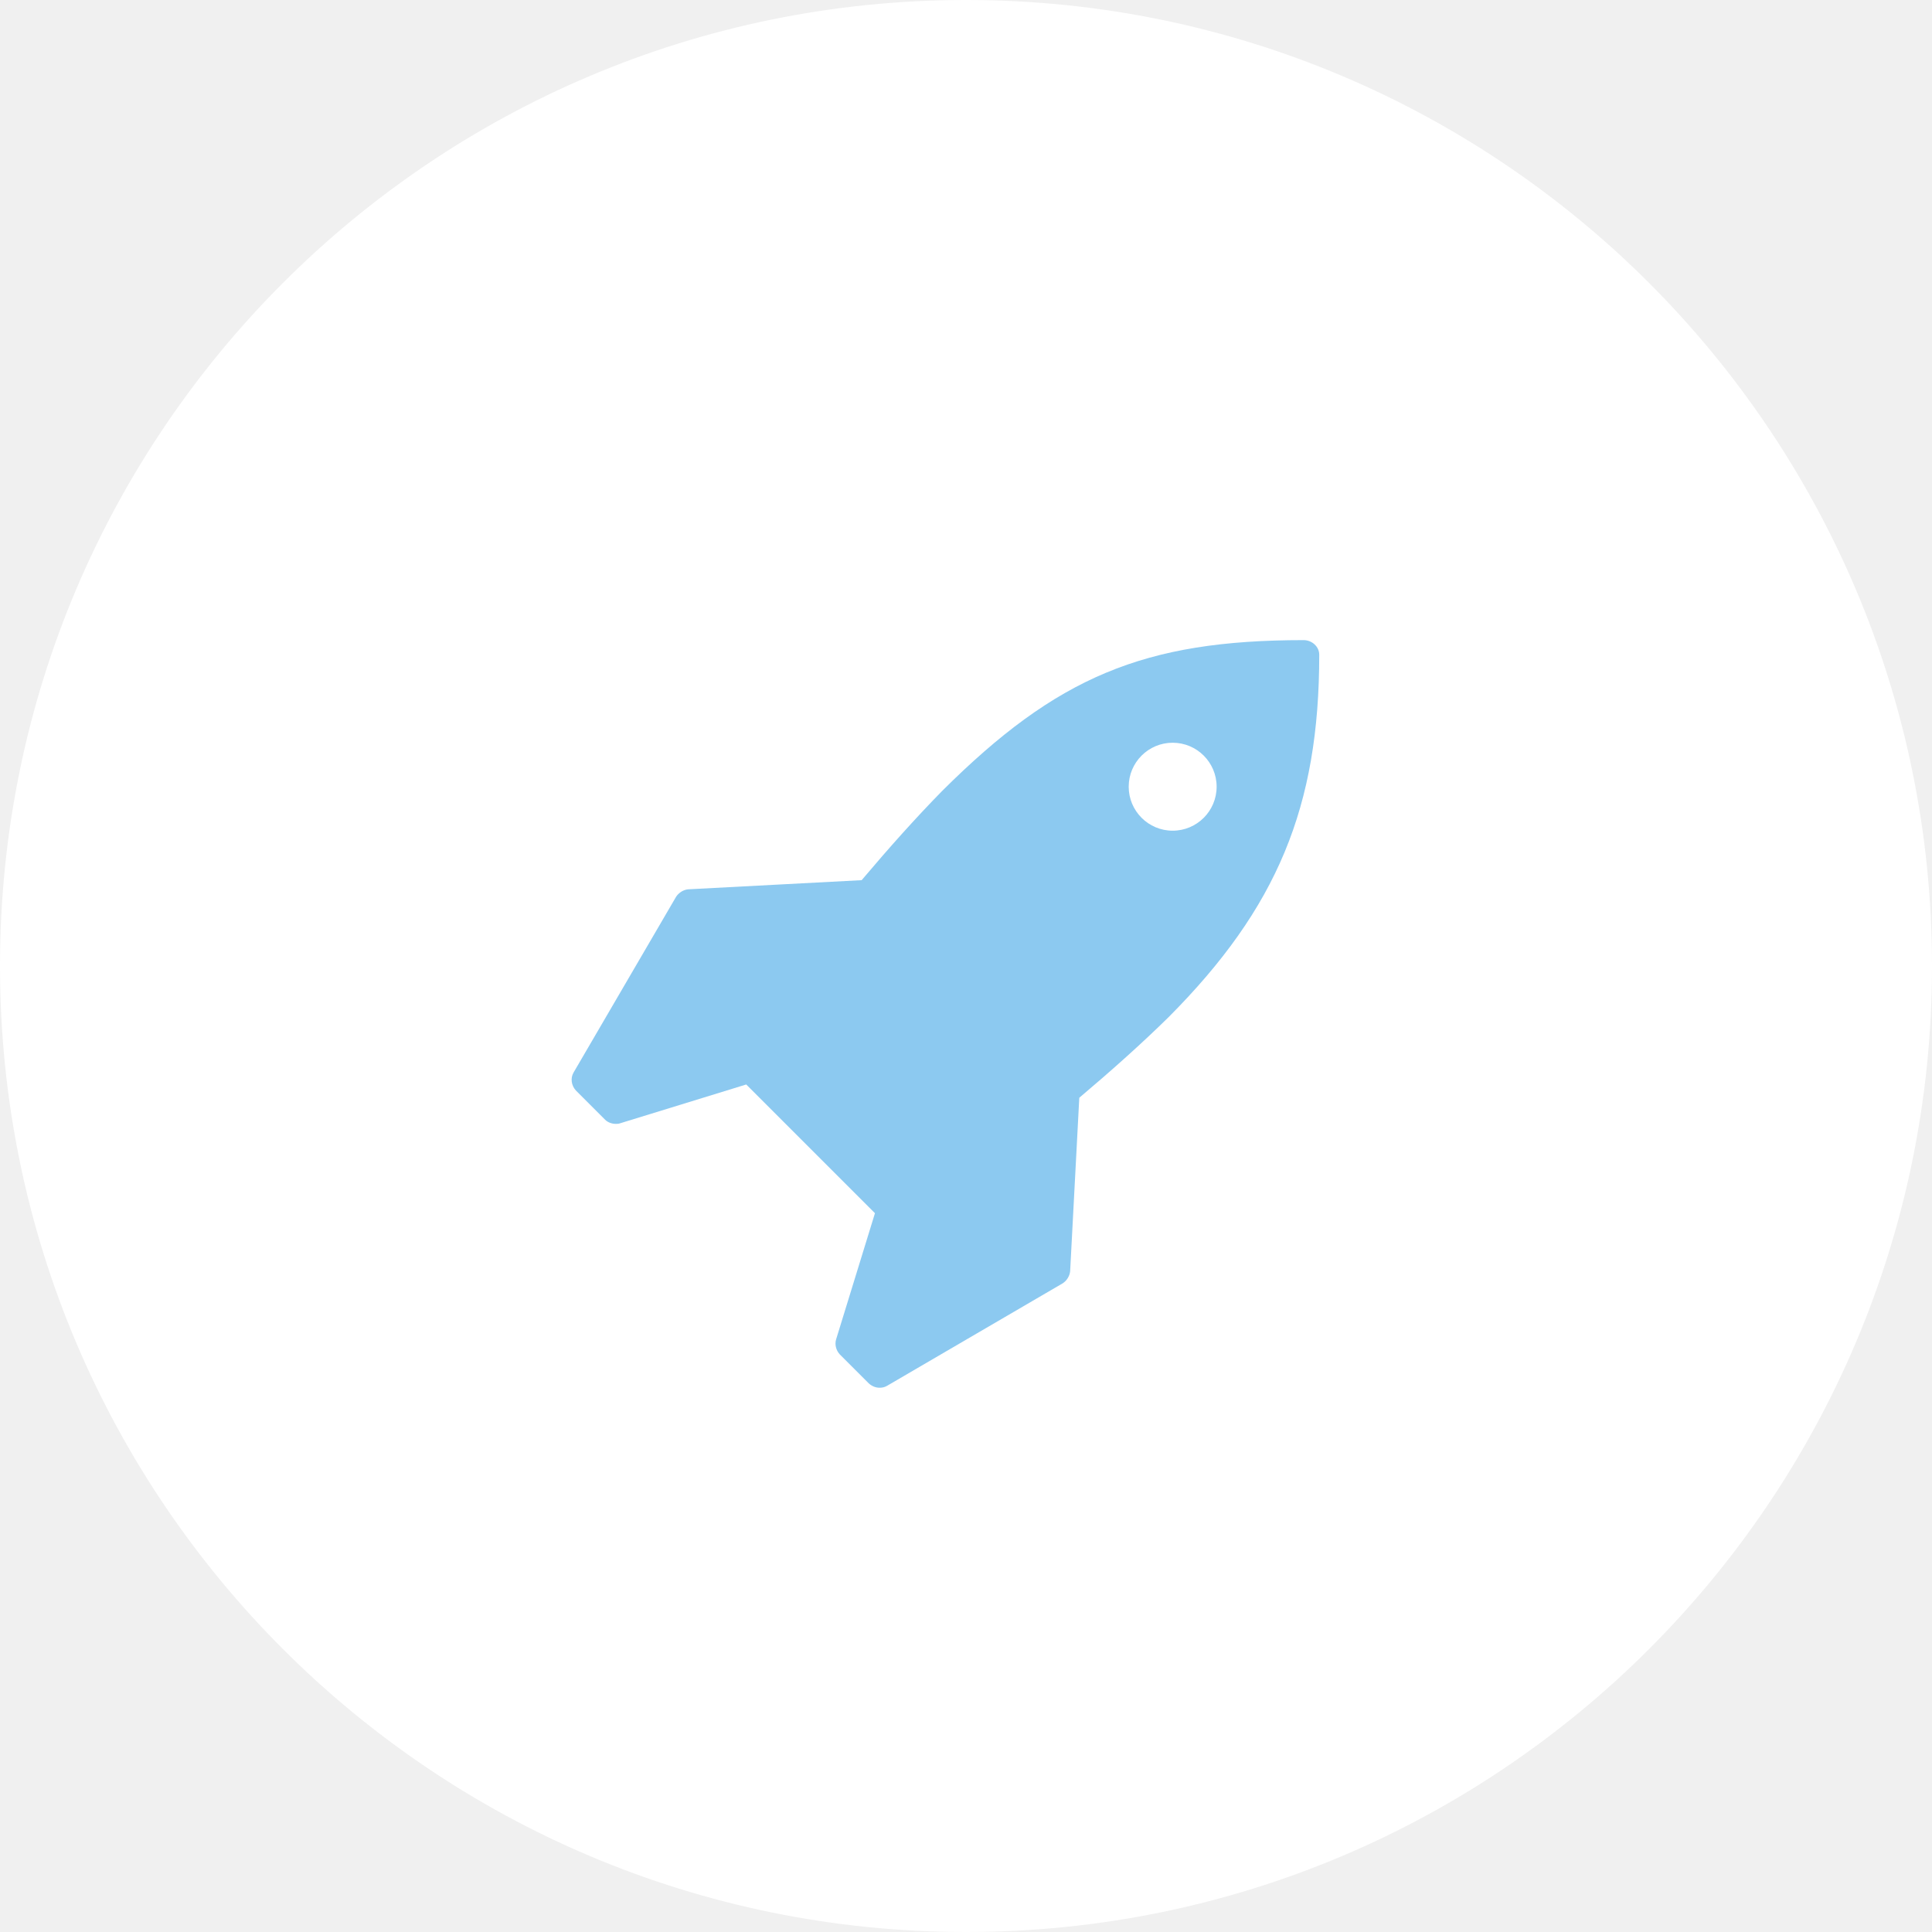
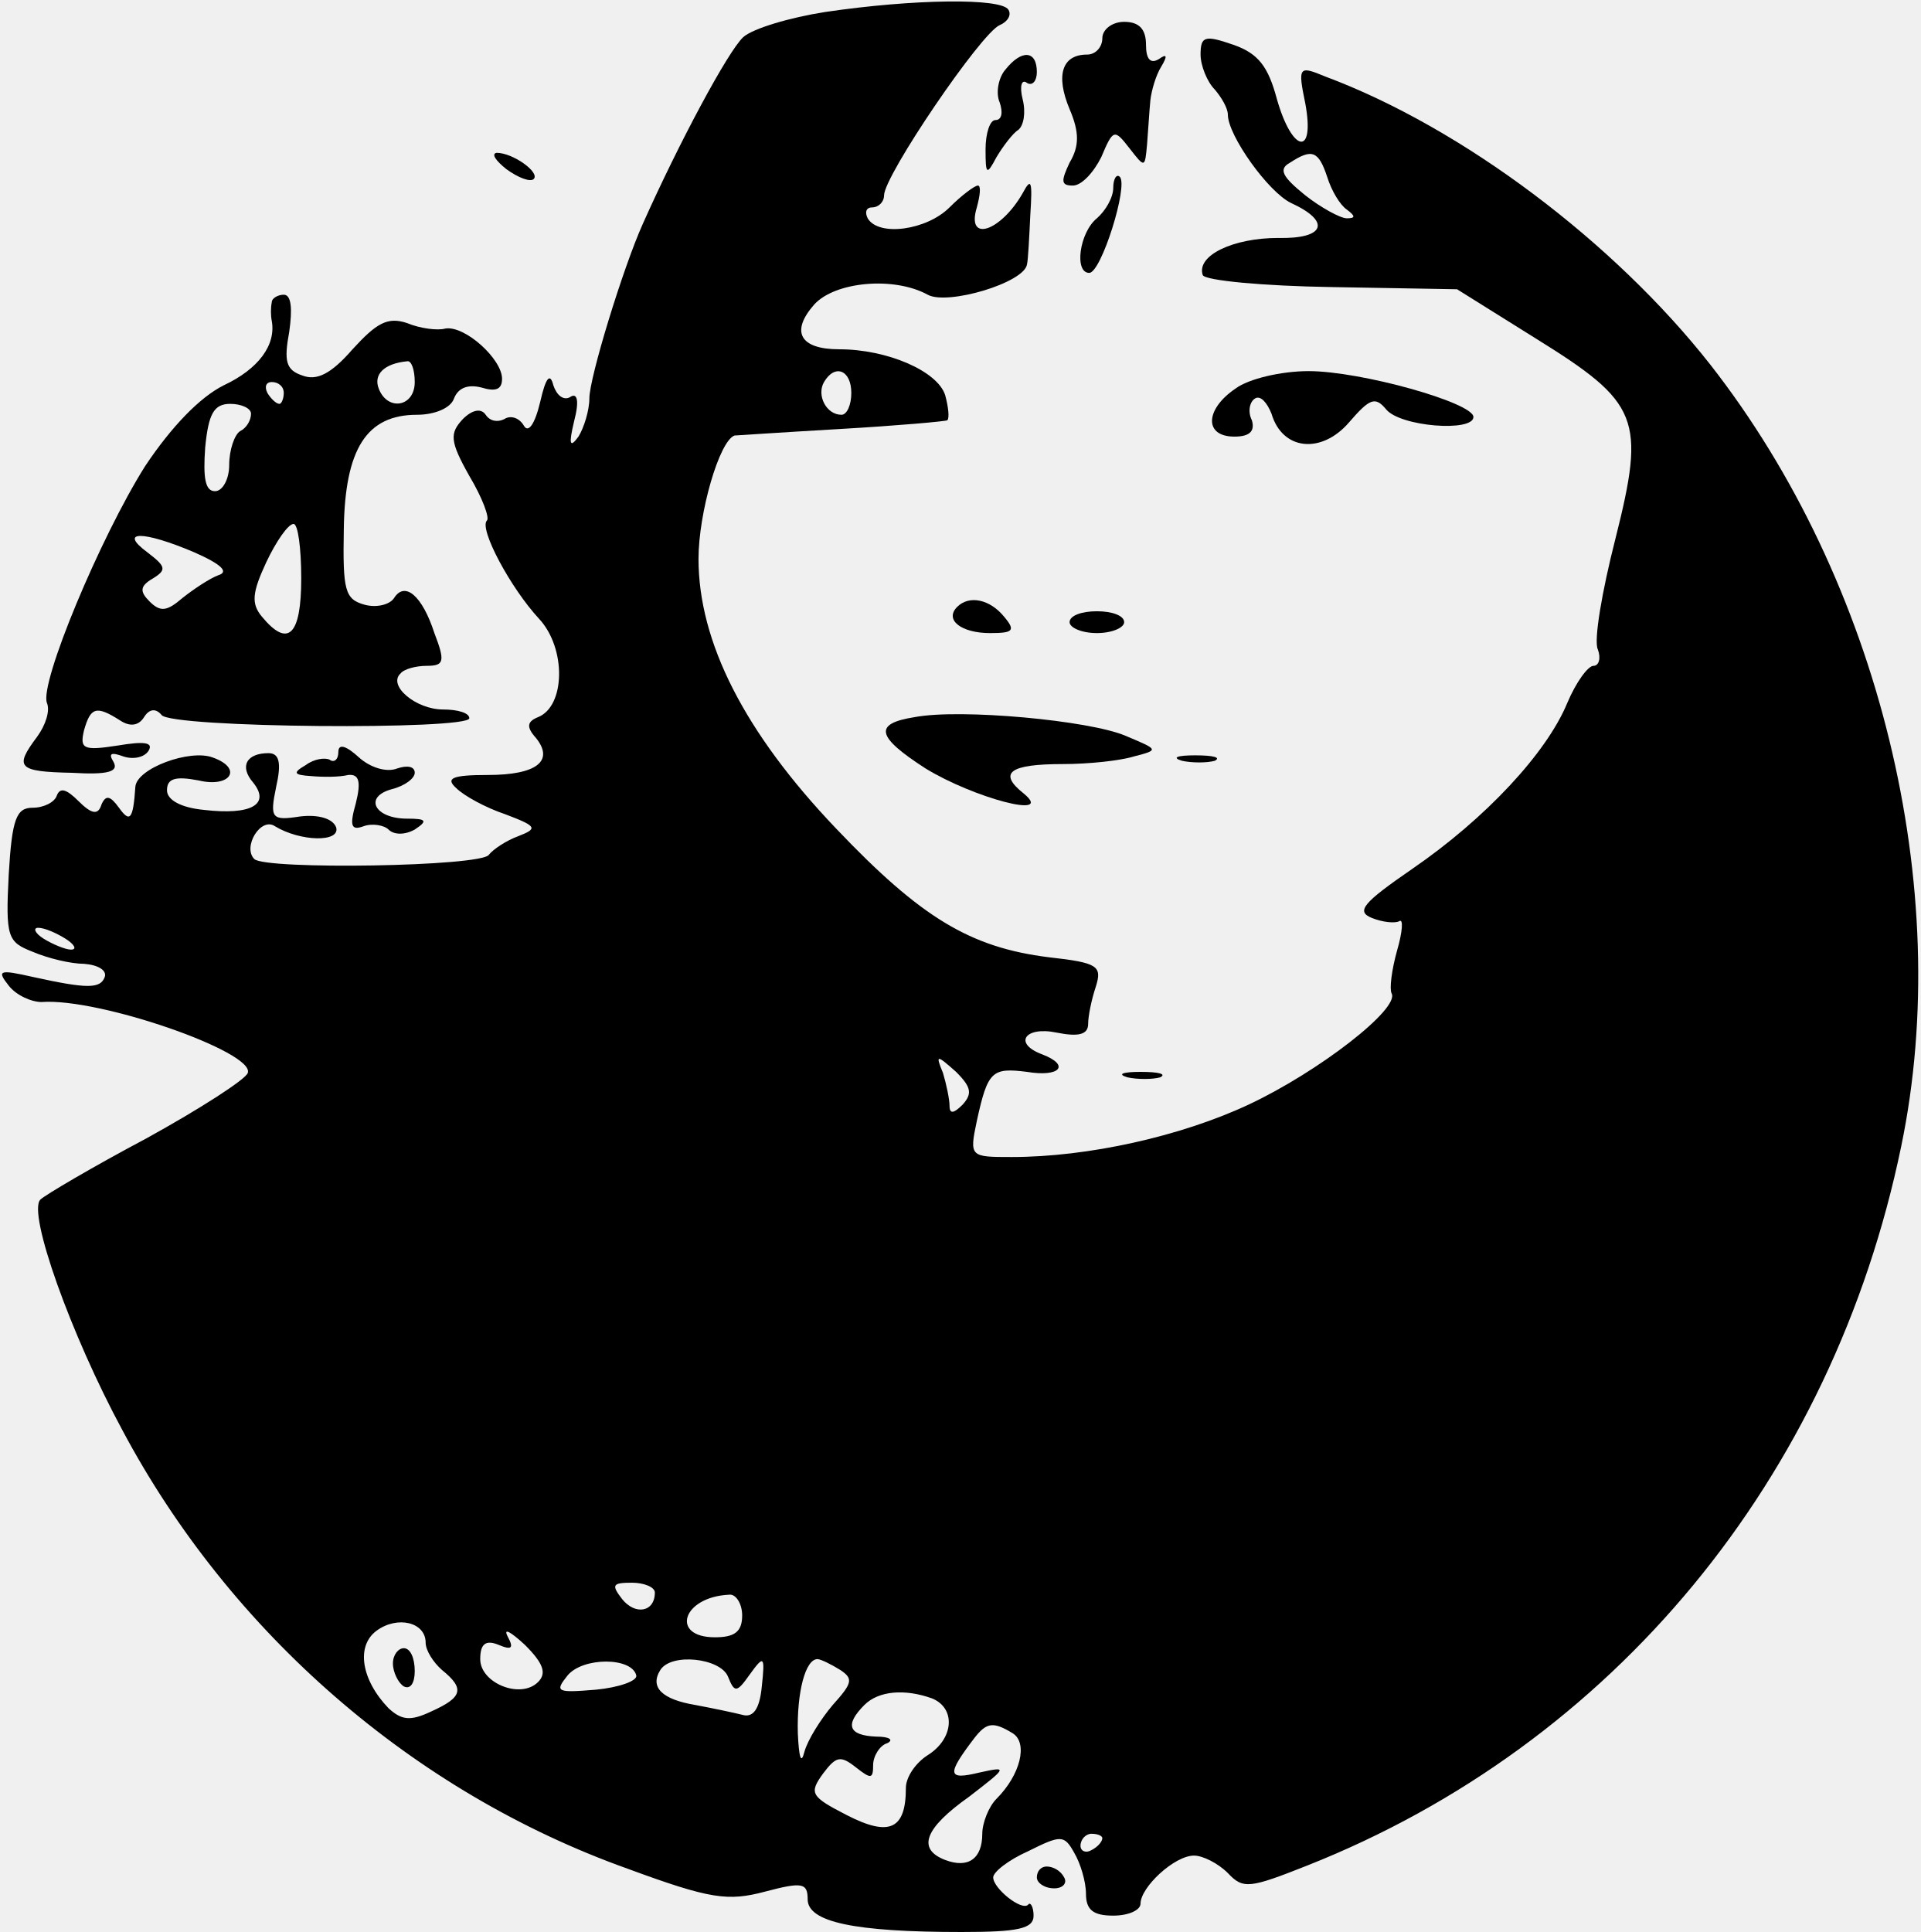
- <svg xmlns="http://www.w3.org/2000/svg" version="1.1" id="Layer_1" x="0px" y="0px" width="85px" height="85px" viewBox="0 0 80 80" enable-background="new 0 0 80 80" xml:space="preserve">
-   <g>
-     <path fill="#FFFFFF" d="M40,0c22.091,0,40,17.909,40,40S62.091,80,40,80S0,62.091,0,40S17.909,0,40,0z" />
-   </g>
-   <g>
-     <path fill="#8cc9f0" d="M50.378,32.576c0,1.005-0.815,1.821-1.821,1.821c-1.005,0-1.82-0.816-1.82-1.821    c0-1.005,0.815-1.821,1.82-1.821C49.563,30.755,50.378,31.571,50.378,32.576z M54.627,27.113c0-0.341-0.304-0.607-0.646-0.607    c-6.601,0-10.223,1.518-14.964,6.241c-1.081,1.1-2.2,2.352-3.338,3.699l-7.188,0.379c-0.19,0.019-0.379,0.133-0.493,0.304    l-4.249,7.284c-0.133,0.228-0.095,0.53,0.095,0.739l1.214,1.215c0.114,0.113,0.285,0.17,0.437,0.17c0.057,0,0.114,0,0.17-0.02    l5.235-1.611l5.33,5.33l-1.612,5.236c-0.057,0.209,0,0.437,0.152,0.606l1.214,1.214c0.133,0.114,0.284,0.171,0.436,0.171    c0.114,0,0.208-0.021,0.304-0.075l7.283-4.25c0.171-0.113,0.284-0.304,0.305-0.492l0.379-7.19c1.347-1.138,2.599-2.257,3.699-3.339    C52.882,37.603,54.627,33.411,54.627,27.113z" />
+ <svg xmlns="http://www.w3.org/2000/svg" version="1.0" width="176pt" height="177pt" viewBox="0 0 176 177" preserveAspectRatio="xMidYMid meet">
+   <g transform="translate(0,177) scale(0.1,-0.1)" fill="#000000" stroke="none">
+     <path d="M756 1759 c-32 -5 -66 -15 -75 -23 -14 -13 -59 -97 -92 -171 -18 -40 -49 -141 -49 -160 0 -11 -5 -27 -10 -35 -8 -11 -9 -7 -4 14 5 19 3 27 -4 22 -6 -3 -12 2 -15 11 -3 12 -7 7 -12 -15 -5 -21 -11 -29 -15 -22 -4 7 -12 10 -18 6 -6 -3 -13 -2 -17 4 -4 6 -12 5 -21 -4 -12 -13 -12 -20 6 -52 12 -20 19 -39 16 -41 -7 -8 22 -62 48 -90 25 -27 24 -80 -1 -90 -10 -4 -11 -9 -2 -19 17 -21 1 -34 -44 -34 -33 0 -39 -3 -29 -12 7 -7 27 -18 45 -24 29 -11 30 -13 12 -20 -11 -4 -23 -12 -27 -17 -6 -11 -205 -14 -215 -4 -11 11 6 39 19 30 23 -14 60 -15 56 -1 -3 8 -16 12 -33 10 -26 -4 -28 -2 -22 27 5 22 3 31 -7 31 -20 0 -27 -12 -14 -27 16 -20 -2 -30 -45 -25 -21 2 -34 9 -34 18 0 11 8 13 29 9 29 -7 41 11 13 21 -21 8 -70 -10 -71 -27 -2 -30 -5 -33 -15 -19 -8 11 -12 12 -16 3 -3 -10 -9 -9 -21 3 -11 11 -17 13 -20 5 -2 -6 -12 -11 -22 -11 -15 0 -19 -10 -22 -61 -3 -58 -1 -62 22 -71 14 -6 35 -11 47 -11 13 -1 21 -6 19 -12 -4 -11 -16 -11 -66 0 -31 7 -33 6 -22 -8 7 -9 21 -15 30 -15 53 4 196 -46 189 -65 -2 -6 -44 -33 -93 -60 -49 -26 -93 -52 -97 -56 -12 -12 28 -124 75 -211 99 -186 267 -332 463 -402 76 -28 92 -30 126 -21 34 9 39 8 39 -7 0 -21 43 -30 141 -30 52 0 66 3 66 15 0 8 -3 13 -5 10 -6 -6 -32 15 -32 25 0 5 14 16 32 24 30 15 33 15 42 -1 6 -10 11 -27 11 -38 0 -15 7 -20 25 -20 14 0 25 5 25 11 0 15 31 44 49 44 8 0 22 -7 31 -16 14 -15 20 -14 73 7 280 111 481 354 544 659 49 236 -20 518 -175 716 -88 112 -227 217 -353 264 -24 10 -25 9 -18 -25 9 -49 -12 -45 -26 4 -8 30 -17 42 -40 50 -26 9 -30 8 -30 -9 0 -10 6 -25 13 -32 6 -7 12 -17 12 -23 0 -19 37 -71 58 -81 37 -17 31 -33 -12 -32 -41 0 -75 -16 -69 -34 2 -5 55 -10 118 -11 l115 -2 72 -45 c95 -59 101 -73 73 -184 -12 -47 -20 -93 -16 -101 3 -8 1 -15 -4 -15 -5 0 -16 -15 -24 -34 -19 -46 -75 -106 -142 -152 -45 -31 -52 -39 -37 -45 10 -4 21 -5 25 -3 4 3 3 -10 -2 -27 -5 -18 -7 -35 -5 -39 8 -14 -67 -72 -131 -102 -62 -29 -147 -48 -217 -48 -38 0 -39 0 -32 33 10 46 14 49 46 45 30 -5 40 6 14 16 -27 10 -16 26 13 20 20 -4 29 -2 29 8 0 7 3 22 7 34 6 19 2 22 -43 27 -72 9 -117 36 -195 118 -84 88 -126 171 -126 247 0 42 19 108 33 113 1 0 45 3 97 6 52 3 97 7 98 8 2 2 1 12 -2 23 -7 22 -53 42 -97 42 -36 0 -45 16 -23 41 19 21 73 26 104 9 18 -10 89 11 91 28 1 4 2 24 3 45 2 31 1 35 -7 20 -20 -35 -52 -46 -42 -13 3 11 4 20 1 20 -3 0 -15 -9 -26 -20 -21 -21 -65 -27 -75 -10 -3 6 -1 10 4 10 6 0 11 5 11 11 0 18 89 149 106 156 7 3 11 9 8 14 -6 11 -87 10 -168 -2z m460 -151 c4 -13 12 -26 18 -30 8 -6 8 -8 0 -8 -6 0 -24 10 -38 21 -21 17 -25 24 -14 30 20 13 26 11 34 -13z m-436 -198 c0 -11 -4 -20 -9 -20 -14 0 -23 18 -16 30 10 17 25 11 25 -10z m-720 -500 c8 -5 11 -10 5 -10 -5 0 -17 5 -25 10 -8 5 -10 10 -5 10 6 0 17 -5 25 -10z m822 -152 c-8 -8 -12 -9 -12 -1 0 6 -3 20 -6 30 -7 17 -6 17 12 1 14 -14 15 -20 6 -30z m-282 -447 c0 -18 -18 -21 -30 -6 -10 13 -9 15 9 15 11 0 21 -4 21 -9z m80 -21 c0 -15 -7 -20 -25 -20 -41 0 -30 37 13 39 6 1 12 -8 12 -19z m-290 -25 c0 -7 7 -18 15 -25 21 -17 19 -25 -10 -38 -19 -9 -27 -8 -39 3 -25 26 -30 57 -11 71 19 14 45 8 45 -11z m103 -36 c-16 -16 -53 -1 -53 21 0 14 5 18 17 13 12 -5 14 -3 8 8 -4 8 3 4 16 -8 17 -17 20 -26 12 -34z m90 6 c1 -5 -16 -11 -37 -13 -36 -3 -38 -2 -26 13 14 17 59 17 63 0z m84 -1 c6 -15 8 -15 20 2 13 18 14 17 11 -11 -2 -21 -8 -29 -18 -26 -8 2 -27 6 -43 9 -30 5 -42 16 -32 32 10 16 55 11 62 -6z m103 6 c12 -8 11 -12 -7 -32 -11 -13 -23 -32 -26 -43 -3 -12 -5 -5 -6 17 -1 38 7 68 18 68 3 0 13 -5 21 -10z m84 -26 c22 -9 20 -37 -4 -52 -11 -7 -20 -20 -20 -30 0 -38 -15 -45 -54 -25 -33 17 -35 20 -22 38 12 16 16 17 30 6 14 -11 16 -11 16 2 0 8 6 18 13 20 6 3 2 6 -10 6 -26 1 -29 11 -11 29 13 13 37 15 62 6z m74 -32 c14 -9 7 -38 -15 -60 -7 -7 -13 -22 -13 -32 0 -23 -13 -32 -34 -24 -26 10 -19 29 22 58 35 27 36 28 9 22 -29 -7 -30 -2 -4 32 11 14 17 15 35 4z m82 -96 c0 -3 -4 -8 -10 -11 -5 -3 -10 -1 -10 4 0 6 5 11 10 11 6 0 10 -2 10 -4z" />
+     <path d="M360 246 c0 -8 5 -18 10 -21 6 -3 10 3 10 14 0 12 -4 21 -10 21 -5 0 -10 -6 -10 -14z" />
+     <path d="M1010 1735 c0 -8 -6 -15 -14 -15 -23 0 -29 -19 -16 -50 9 -21 9 -34 0 -49 -8 -17 -8 -21 3 -21 8 0 19 12 26 26 11 26 12 26 26 8 14 -18 14 -18 16 4 1 12 2 30 3 40 1 9 5 23 10 31 6 10 5 12 -2 7 -8 -5 -12 0 -12 13 0 14 -6 21 -20 21 -11 0 -20 -7 -20 -15z" />
+     <path d="M921 1706 c-6 -7 -9 -21 -5 -30 3 -9 2 -16 -4 -16 -5 0 -9 -12 -9 -27 0 -23 1 -24 10 -7 6 10 15 22 20 25 5 4 7 16 4 28 -3 12 -1 19 4 15 5 -3 9 2 9 10 0 20 -14 21 -29 2z" />
+     <path d="M464 1615 c11 -8 22 -12 25 -9 6 6 -19 24 -34 24 -5 -1 -1 -7 9 -15z" />
+     <path d="M1020 1598 c0 -9 -7 -21 -15 -28 -16 -13 -21 -50 -7 -50 11 0 36 80 28 88 -3 3 -6 -2 -6 -10z" />
+     <path d="M249 1493 c-1 -5 -1 -12 0 -17 4 -22 -12 -44 -44 -59 -22 -11 -48 -38 -72 -74 -41 -65 -97 -199 -90 -217 3 -7 -1 -20 -9 -31 -21 -28 -18 -32 32 -33 33 -2 43 1 38 10 -5 8 -2 9 9 5 9 -3 19 -1 23 5 5 8 -4 9 -28 5 -32 -5 -35 -3 -31 14 6 21 11 23 33 9 9 -6 17 -5 22 3 5 8 11 8 16 2 8 -12 282 -14 282 -3 0 5 -11 8 -24 8 -25 0 -51 22 -39 33 3 4 14 7 24 7 16 0 17 4 7 30 -11 34 -27 48 -37 32 -4 -6 -16 -9 -27 -6 -18 5 -20 13 -19 69 1 74 21 105 67 105 16 0 31 6 34 15 4 10 13 13 25 10 13 -4 19 -2 19 8 0 18 -34 49 -52 46 -7 -2 -23 0 -35 5 -18 6 -28 0 -50 -24 -20 -23 -33 -29 -46 -24 -15 5 -17 13 -12 40 3 21 2 34 -5 34 -5 0 -11 -3 -11 -7z m131 -73 c0 -23 -25 -27 -33 -6 -5 13 5 23 26 25 4 1 7 -8 7 -19z m-120 -10 c0 -5 -2 -10 -4 -10 -3 0 -8 5 -11 10 -3 6 -1 10 4 10 6 0 11 -4 11 -10z m-30 -19 c0 -6 -4 -13 -10 -16 -5 -3 -10 -17 -10 -31 0 -13 -6 -24 -13 -24 -9 0 -11 12 -9 40 3 31 8 40 23 40 10 0 19 -4 19 -9z m46 -151 c0 -52 -12 -64 -36 -35 -10 12 -9 22 4 50 9 19 20 35 25 35 4 0 7 -22 7 -50z m-98 24 c25 -11 32 -18 22 -21 -8 -3 -23 -13 -33 -21 -14 -12 -20 -13 -30 -3 -9 9 -9 14 3 21 13 8 12 11 -5 24 -27 20 -4 20 43 0z" />
+     <path d="M1132 1414 c-28 -19 -29 -44 -1 -44 14 0 19 5 16 15 -4 8 -2 17 3 20 5 3 11 -4 15 -14 10 -34 46 -37 71 -8 19 22 24 24 34 12 13 -16 80 -21 80 -7 0 13 -103 42 -151 42 -25 0 -55 -7 -67 -16z" />
+     <path d="M877 1214 c-12 -12 4 -24 30 -24 21 0 24 2 13 15 -13 16 -32 20 -43 9z" />
+     <path d="M980 1200 c0 -5 11 -10 25 -10 14 0 25 5 25 10 0 6 -11 10 -25 10 -14 0 -25 -4 -25 -10z" />
+     <path d="M838 1113 c-38 -6 -35 -18 10 -47 44 -27 119 -47 90 -23 -24 19 -13 27 36 27 23 0 52 3 65 7 23 6 23 6 -8 19 -33 14 -151 25 -193 17z" />
+     <path d="M310 1081 c0 -7 -4 -10 -8 -7 -4 2 -14 1 -22 -5 -12 -7 -11 -9 5 -10 11 -1 26 -1 34 1 10 1 12 -6 7 -26 -6 -21 -4 -25 7 -21 8 3 19 1 23 -3 5 -5 15 -5 24 0 12 8 11 10 -7 10 -30 0 -40 20 -14 27 12 3 21 10 21 15 0 6 -7 7 -16 4 -10 -4 -25 1 -35 10 -12 11 -19 13 -19 5z" />
+     <path d="M1083 1073 c9 -2 23 -2 30 0 6 3 -1 5 -18 5 -16 0 -22 -2 -12 -5z" />
+     <path d="M1033 783 c9 -2 23 -2 30 0 6 3 -1 5 -18 5 -16 0 -22 -2 -12 -5z" />
+     <path d="M950 50 c0 -5 7 -10 16 -10 8 0 12 5 9 10 -3 6 -10 10 -16 10 -5 0 -9 -4 -9 -10z" />
  </g>
</svg>
